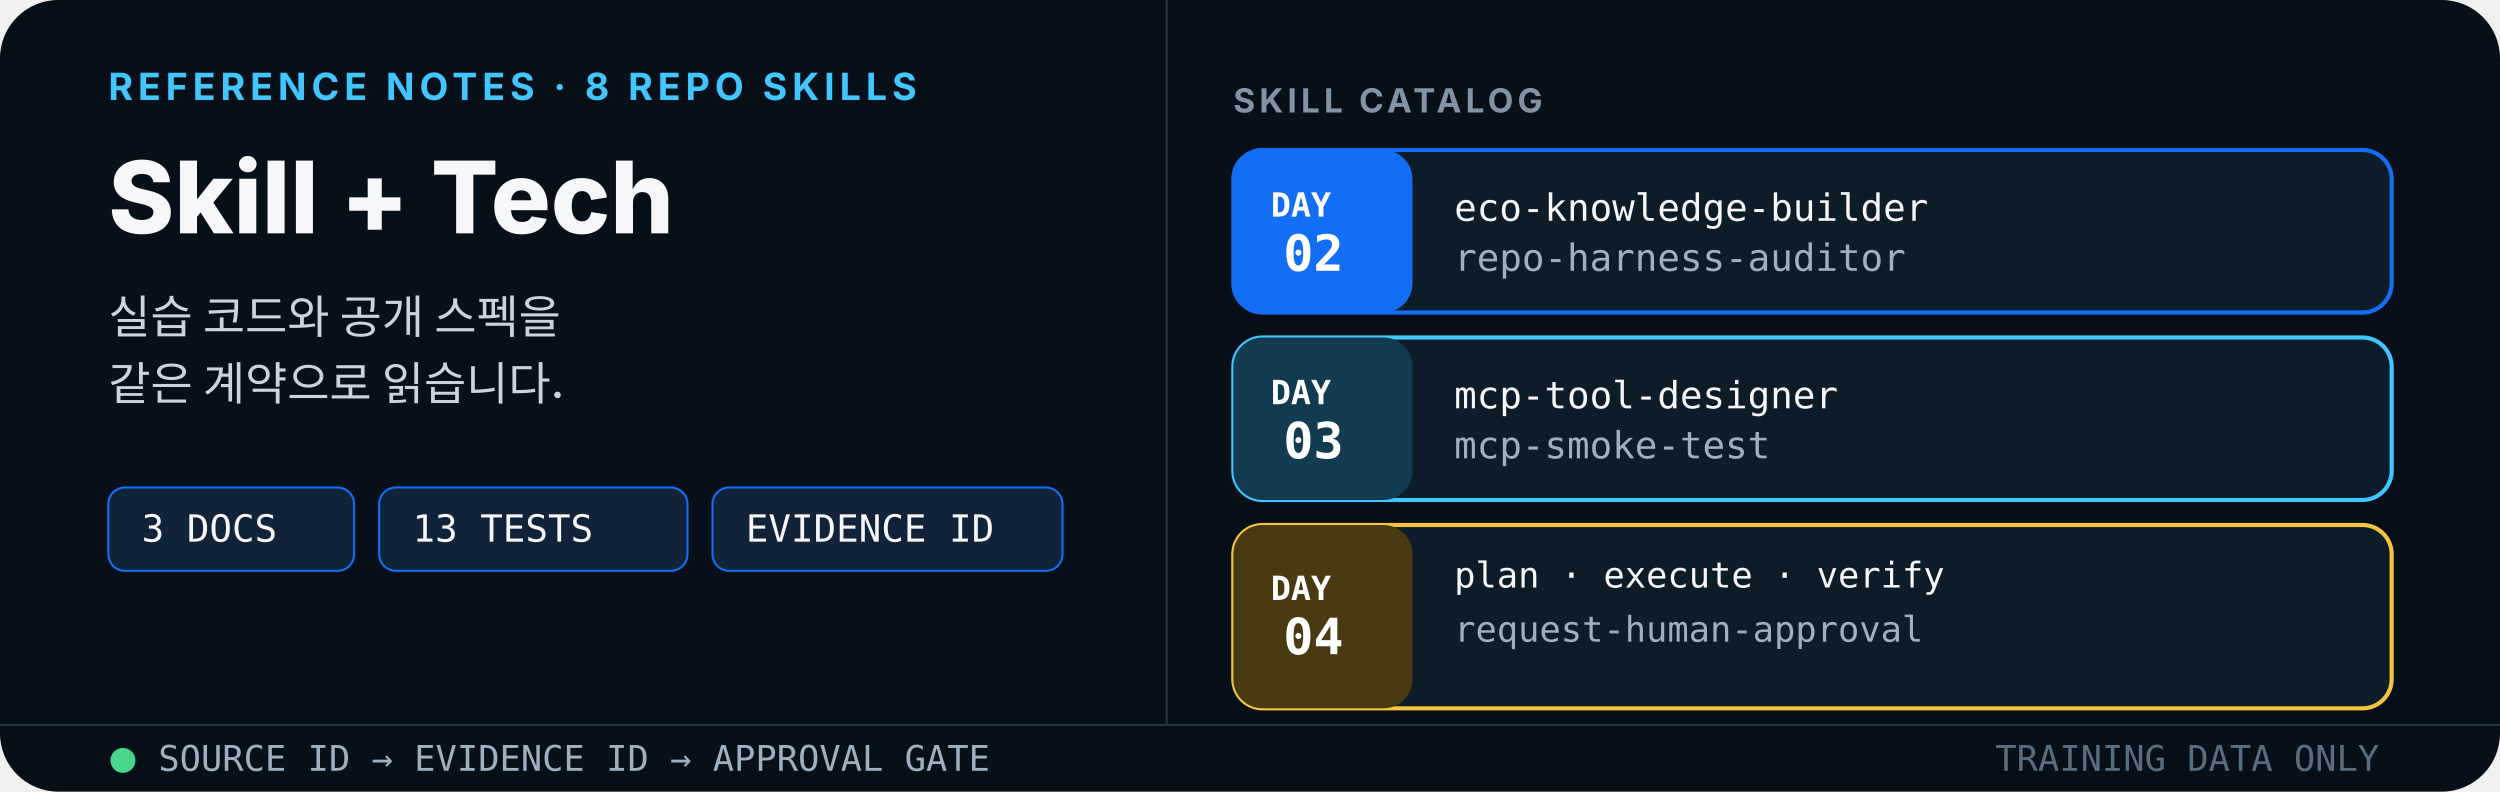
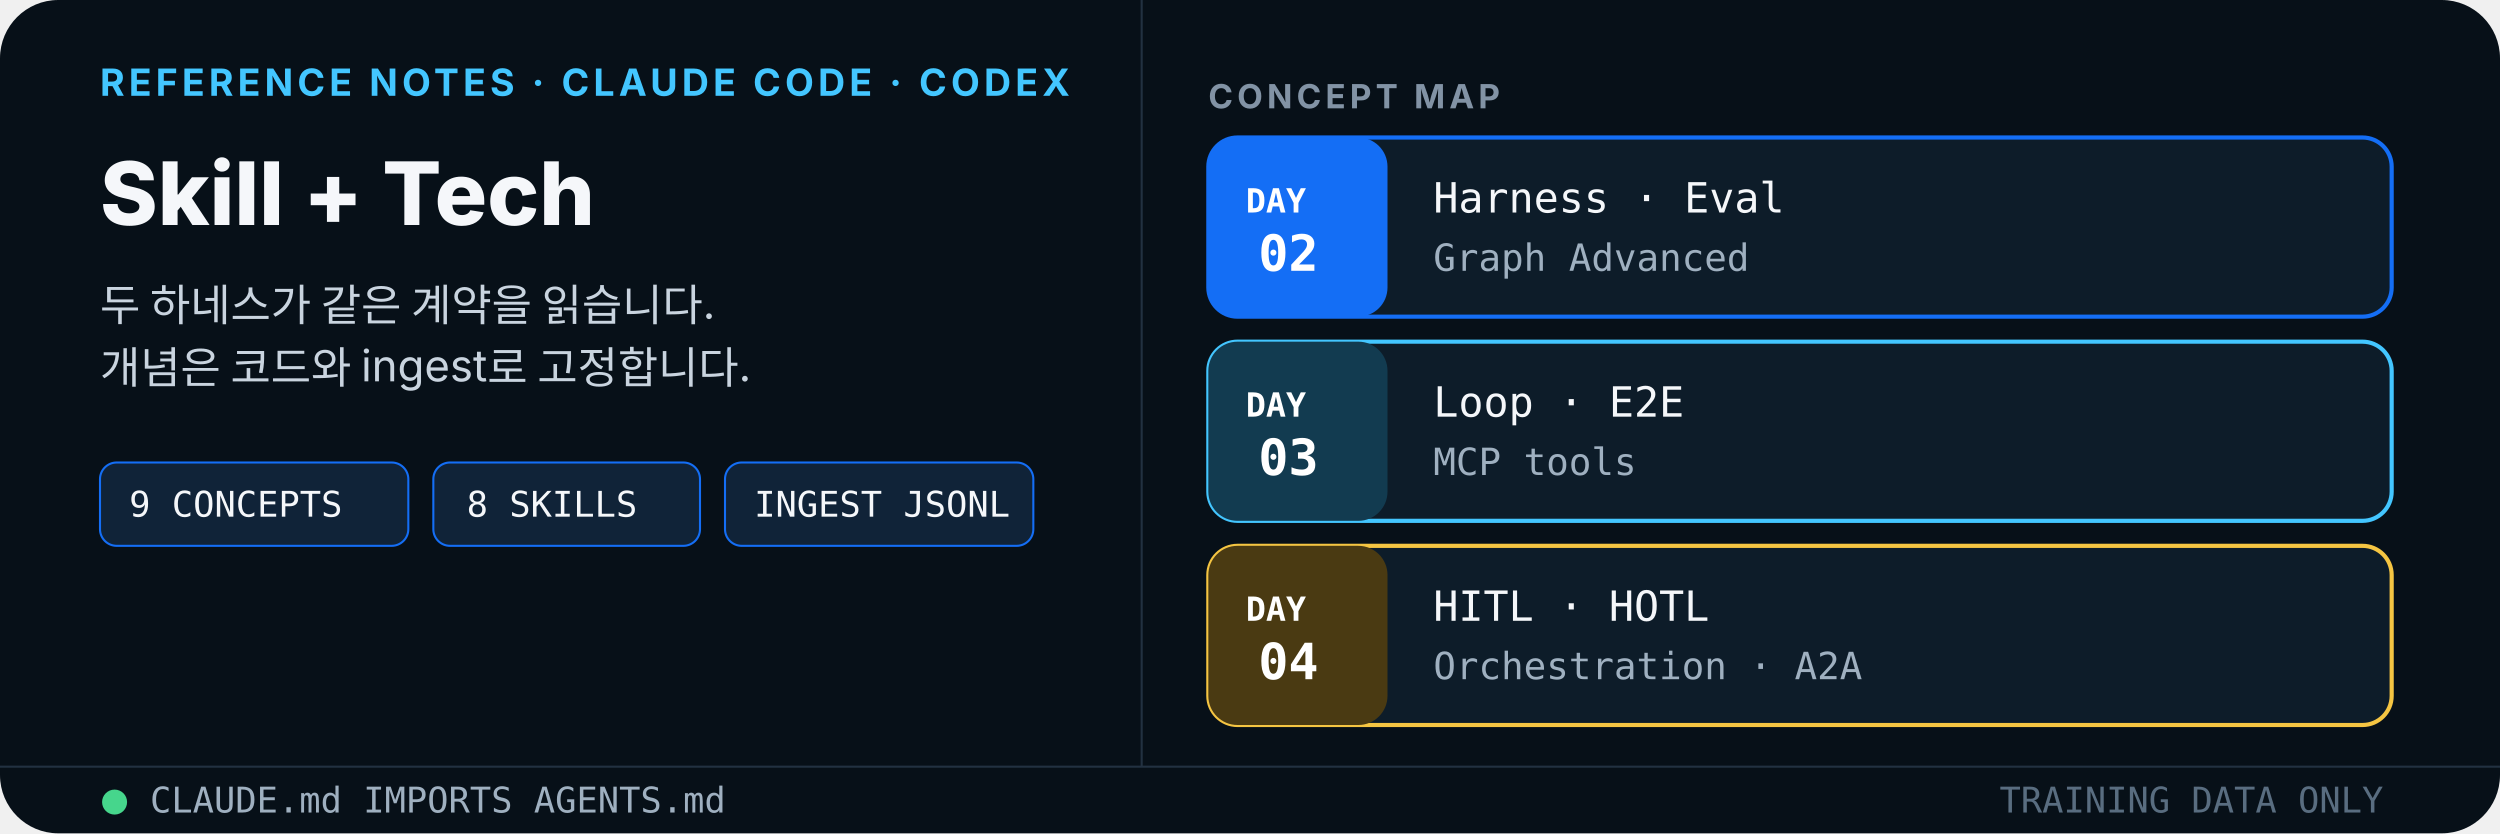
- <svg xmlns="http://www.w3.org/2000/svg" width="1200" height="380" viewBox="0 0 1200 380" role="img" aria-labelledby="title desc">
-   <rect width="1200" height="380" rx="28" fill="#071018" />
-   <path d="M0 348H1200" stroke="#223141" stroke-width="1" />
-   <path d="M560 0V348" stroke="#223141" stroke-width="1" />
-   <g id="title-block" transform="translate(52 48)" font-family="-apple-system,BlinkMacSystemFont,'Segoe UI','Noto Sans KR',sans-serif">
-     <text x="0" y="0" fill="#43C6FF" font-size="18" font-weight="700" letter-spacing="2.4">REFERENCE NOTES · 8 REPO SKILLS</text>
-     <text x="0" y="64" fill="#F5F7FA" font-size="48" font-weight="800">Skill + Tech</text>
-     <text x="0" y="112" fill="#C9D4DF" font-size="22" font-weight="500">실습 코드와 공개 스펙을</text>
-     <text x="0" y="144" fill="#C9D4DF" font-size="22" font-weight="500">같은 계약으로 읽습니다.</text>
-     <g transform="translate(0 186)" font-family="ui-monospace,SFMono-Regular,Menlo,monospace">
-       <rect width="118" height="40" rx="8" fill="#102338" stroke="#146EF5" />
-       <text x="16" y="26" fill="#F5F7FA" font-size="18">3 DOCS</text>
-       <rect x="130" width="148" height="40" rx="8" fill="#102338" stroke="#146EF5" />
-       <text x="146" y="26" fill="#F5F7FA" font-size="18">13 TESTS</text>
-       <rect x="290" width="168" height="40" rx="8" fill="#102338" stroke="#146EF5" />
-       <text x="306" y="26" fill="#F5F7FA" font-size="18">EVIDENCE ID</text>
+ <svg xmlns="http://www.w3.org/2000/svg" width="1200" height="400" viewBox="0 0 1200 400" role="img" aria-labelledby="title desc">
+   <rect width="1200" height="400" rx="28" fill="#071018" />
+   <path d="M0 368H1200" stroke="#223141" stroke-width="1" />
+   <path d="M548 0V368" stroke="#223141" stroke-width="1" />
+   <g transform="translate(48 46)" font-family="-apple-system,BlinkMacSystemFont,'Segoe UI','Noto Sans KR',sans-serif">
+     <text x="0" y="0" fill="#43C6FF" font-size="18" font-weight="700" letter-spacing="2">REFERENCE NOTES · CLAUDE CODE · CODEX</text>
+     <text x="0" y="62" fill="#F5F7FA" font-size="42" font-weight="800">Skill + Tech</text>
+     <text x="0" y="108" fill="#C9D4DF" font-size="21">두 하네스가 같은 계약을 읽습니다.</text>
+     <text x="0" y="138" fill="#C9D4DF" font-size="21">개념은 코드와 ingest로 고정합니다.</text>
+     <g transform="translate(0 176)" font-family="ui-monospace,SFMono-Regular,Menlo,monospace">
+       <rect width="148" height="40" rx="8" fill="#102338" stroke="#146EF5" />
+       <text x="14" y="26" fill="#F5F7FA" font-size="17">9 CONCEPTS</text>
+       <rect x="160" width="128" height="40" rx="8" fill="#102338" stroke="#146EF5" />
+       <text x="176" y="26" fill="#F5F7FA" font-size="17">8 SKILLS</text>
+       <rect x="300" width="148" height="40" rx="8" fill="#102338" stroke="#146EF5" />
+       <text x="314" y="26" fill="#F5F7FA" font-size="17">INGEST JSONL</text>
    </g>
  </g>
-   <g id="skill-catalog" transform="translate(592 36)" font-family="ui-monospace,SFMono-Regular,Menlo,monospace">
-     <text x="0" y="18" fill="#8293A5" font-size="16" font-weight="700" letter-spacing="2" font-family="-apple-system,BlinkMacSystemFont,'Segoe UI','Noto Sans KR',sans-serif">SKILL CATALOG</text>
-     <g transform="translate(0 36)">
-       <rect width="556" height="78" rx="14" fill="#0D1C29" stroke="#146EF5" stroke-width="2" />
-       <rect width="86" height="78" rx="14" fill="#146EF5" />
-       <text x="18" y="32" fill="#FFFFFF" font-size="16" font-weight="800">DAY</text>
-       <text x="24" y="58" fill="#FFFFFF" font-size="24" font-weight="800">02</text>
-       <text x="106" y="34" fill="#F5F7FA" font-size="18">eco-knowledge-builder</text>
-       <text x="106" y="58" fill="#9FB0C0" font-size="18">repo-harness-auditor</text>
+   <g transform="translate(580 34)" font-family="ui-monospace,SFMono-Regular,Menlo,monospace">
+     <text x="0" y="18" fill="#8293A5" font-size="16" font-weight="700" letter-spacing="2" font-family="-apple-system,BlinkMacSystemFont,'Segoe UI',sans-serif">CONCEPT MAP</text>
+     <g transform="translate(0 32)">
+       <rect width="568" height="86" rx="14" fill="#0D1C29" stroke="#146EF5" stroke-width="2" />
+       <rect width="86" height="86" rx="14" fill="#146EF5" />
+       <text x="18" y="36" fill="#FFFFFF" font-size="16" font-weight="800">DAY</text>
+       <text x="24" y="64" fill="#FFFFFF" font-size="24" font-weight="800">02</text>
+       <text x="108" y="36" fill="#F5F7FA" font-size="20">Harness · Eval</text>
+       <text x="108" y="64" fill="#9FB0C0" font-size="18">Graph Advanced</text>
    </g>
-     <g transform="translate(0 126)">
-       <rect width="556" height="78" rx="14" fill="#0D1C29" stroke="#43C6FF" stroke-width="2" />
-       <rect width="86" height="78" rx="14" fill="#123B50" />
-       <text x="18" y="32" fill="#FFFFFF" font-size="16" font-weight="800">DAY</text>
-       <text x="24" y="58" fill="#FFFFFF" font-size="24" font-weight="800">03</text>
-       <text x="106" y="34" fill="#F5F7FA" font-size="18">mcp-tool-designer</text>
-       <text x="106" y="58" fill="#9FB0C0" font-size="18">mcp-smoke-test</text>
+     <g transform="translate(0 130)">
+       <rect width="568" height="86" rx="14" fill="#0D1C29" stroke="#43C6FF" stroke-width="2" />
+       <rect width="86" height="86" rx="14" fill="#123B50" />
+       <text x="18" y="36" fill="#FFFFFF" font-size="16" font-weight="800">DAY</text>
+       <text x="24" y="64" fill="#FFFFFF" font-size="24" font-weight="800">03</text>
+       <text x="108" y="36" fill="#F5F7FA" font-size="20">Loop · E2E</text>
+       <text x="108" y="64" fill="#9FB0C0" font-size="18">MCP tools</text>
    </g>
-     <g transform="translate(0 216)">
-       <rect width="556" height="88" rx="14" fill="#0D1C29" stroke="#F5C542" stroke-width="2" />
-       <rect width="86" height="88" rx="14" fill="#4A3A12" />
+     <g transform="translate(0 228)">
+       <rect width="568" height="86" rx="14" fill="#0D1C29" stroke="#F5C542" stroke-width="2" />
+       <rect width="86" height="86" rx="14" fill="#4A3A12" />
      <text x="18" y="36" fill="#FFFFFF" font-size="16" font-weight="800">DAY</text>
-       <text x="24" y="62" fill="#FFFFFF" font-size="24" font-weight="800">04</text>
-       <text x="106" y="30" fill="#F5F7FA" font-size="17">plan · execute · verify</text>
-       <text x="106" y="56" fill="#9FB0C0" font-size="17">request-human-approval</text>
+       <text x="24" y="64" fill="#FFFFFF" font-size="24" font-weight="800">04</text>
+       <text x="108" y="36" fill="#F5F7FA" font-size="20">HITL · HOTL</text>
+       <text x="108" y="64" fill="#9FB0C0" font-size="18">Orchestration · A2A</text>
    </g>
  </g>
-   <g transform="translate(52 370)" font-family="ui-monospace,SFMono-Regular,Menlo,monospace" font-size="17">
+   <g transform="translate(48 390)" font-family="ui-monospace,SFMono-Regular,Menlo,monospace" font-size="17">
    <circle cx="7" cy="-5" r="6" fill="#46D68C" />
-     <text x="24" y="0" fill="#9FB0C0">SOURCE ID → EVIDENCE ID → APPROVAL GATE</text>
-     <text x="1090" y="0" text-anchor="end" fill="#596D80">TRAINING DATA ONLY</text>
+     <text x="24" y="0" fill="#9FB0C0">CLAUDE.md IMPORTS AGENTS.md</text>
+     <text x="1096" y="0" text-anchor="end" fill="#596D80">TRAINING DATA ONLY</text>
  </g>
</svg>
